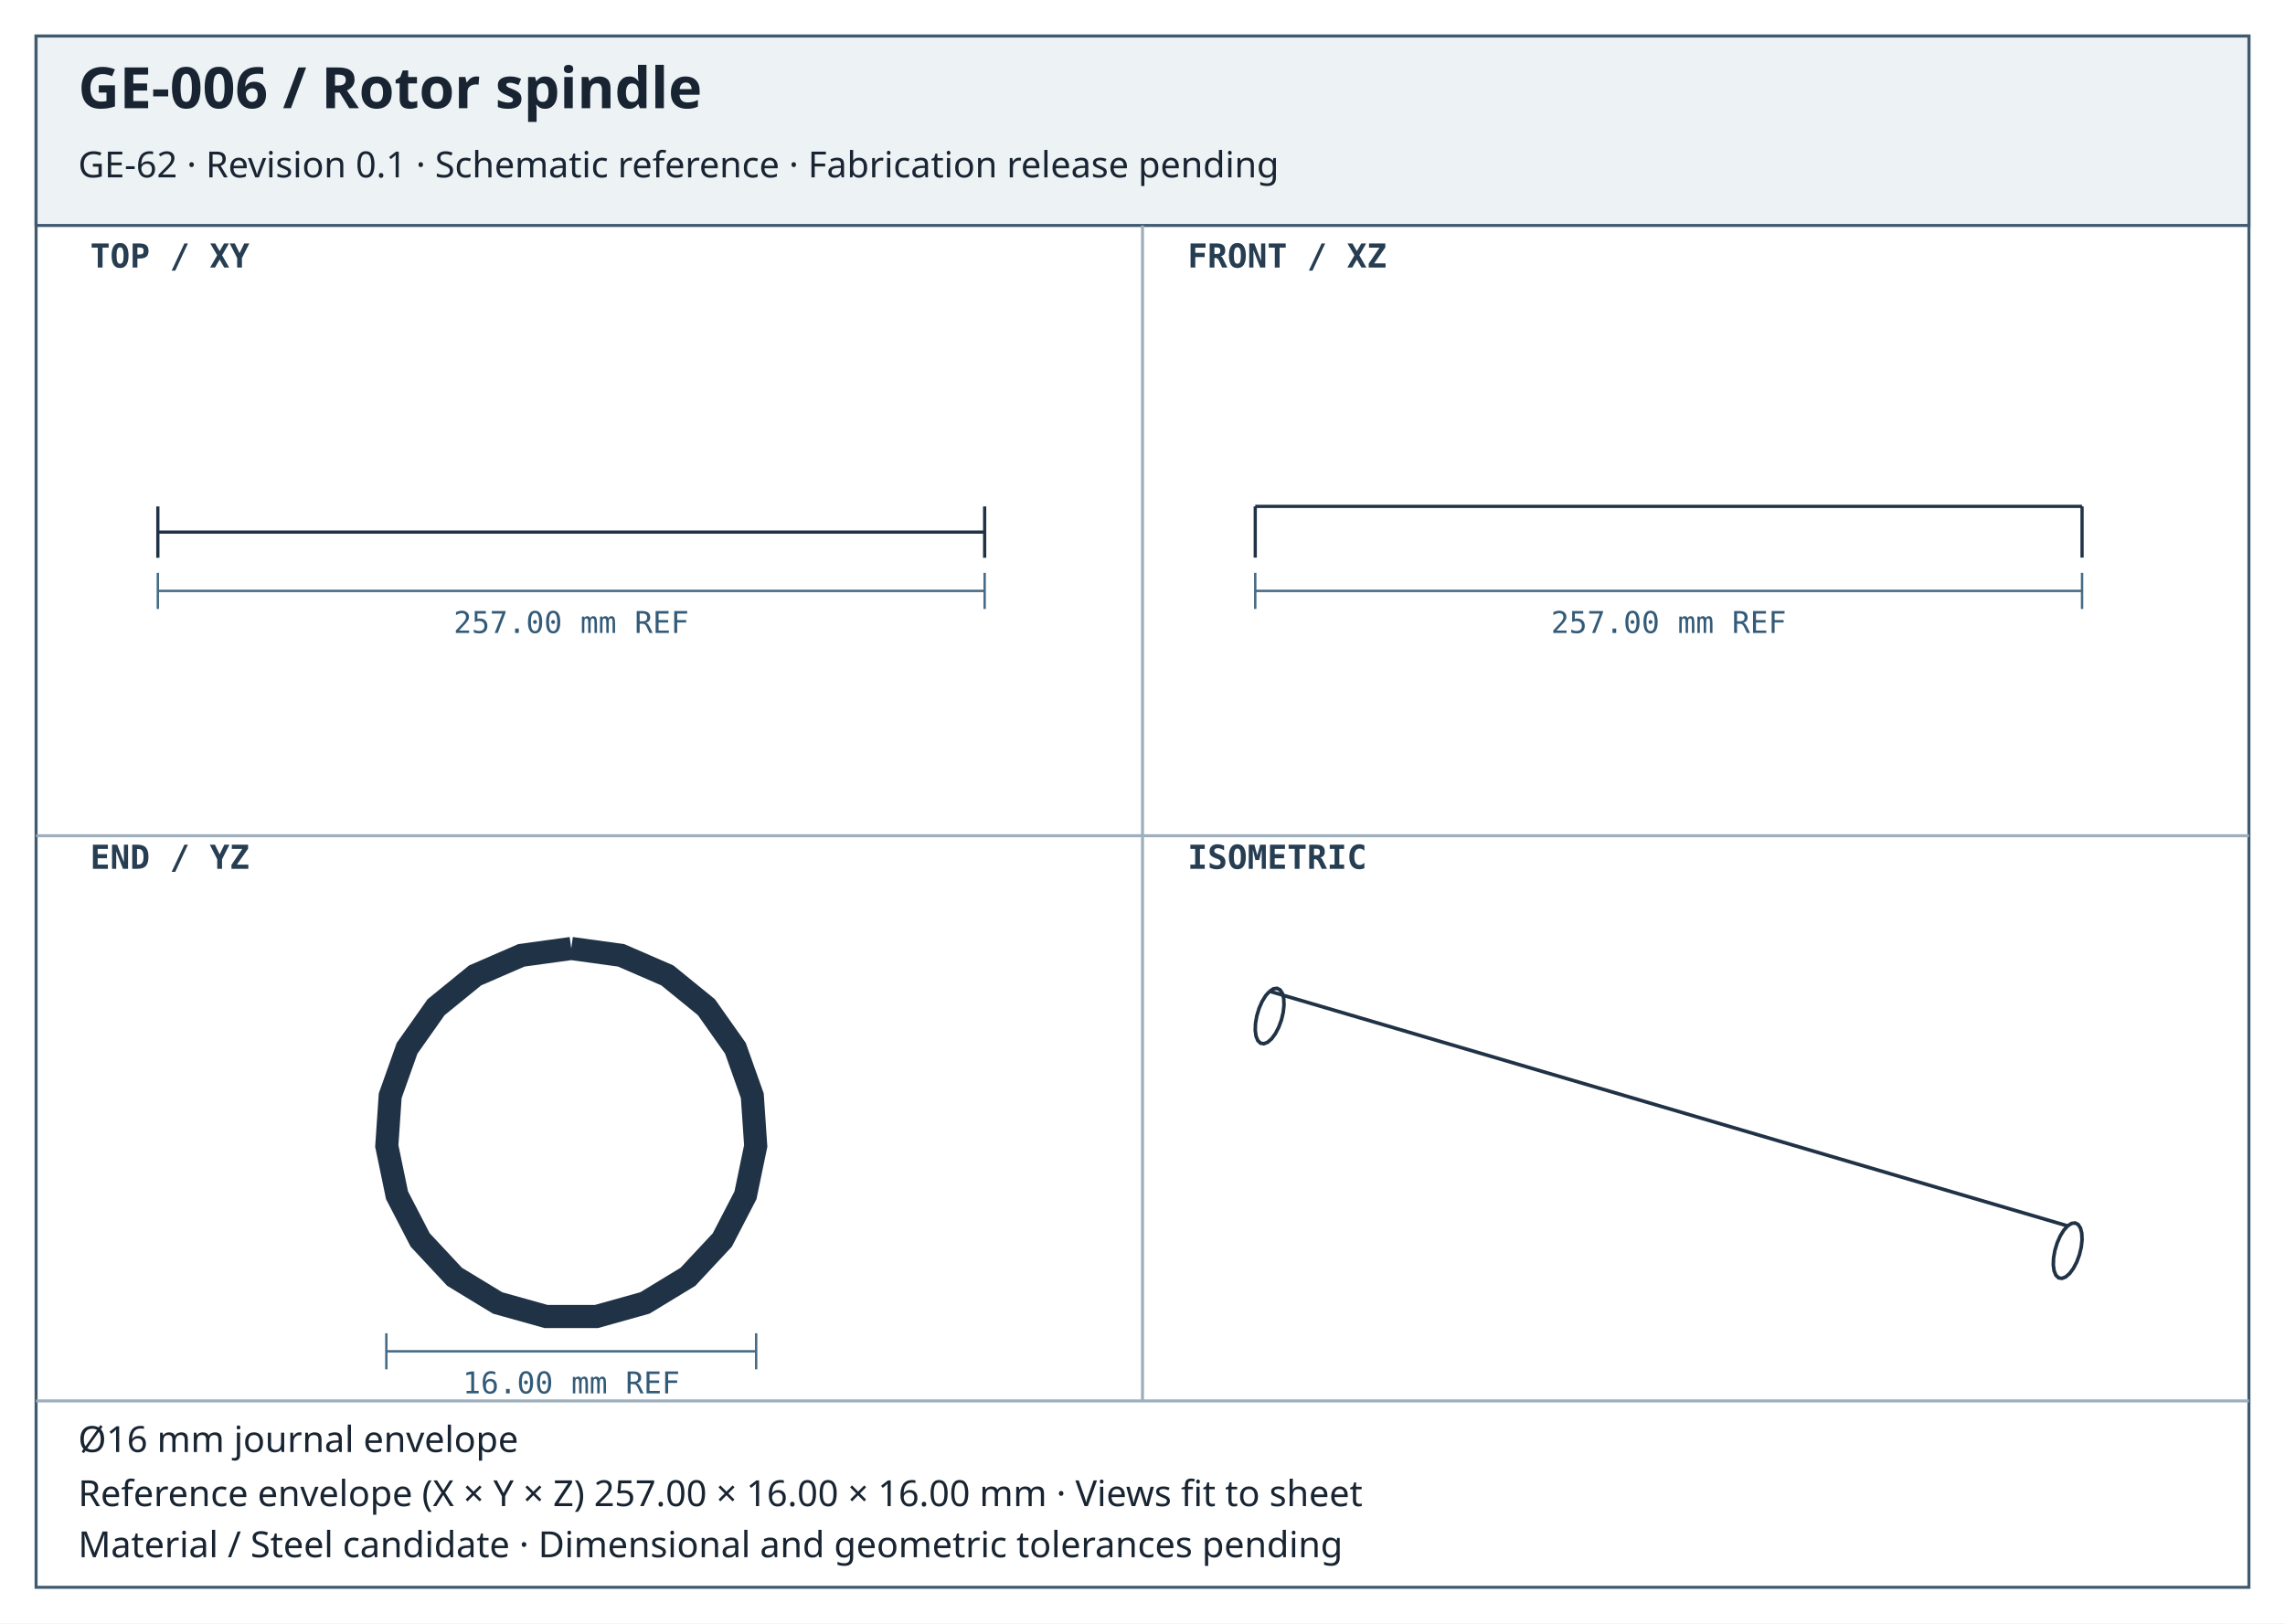
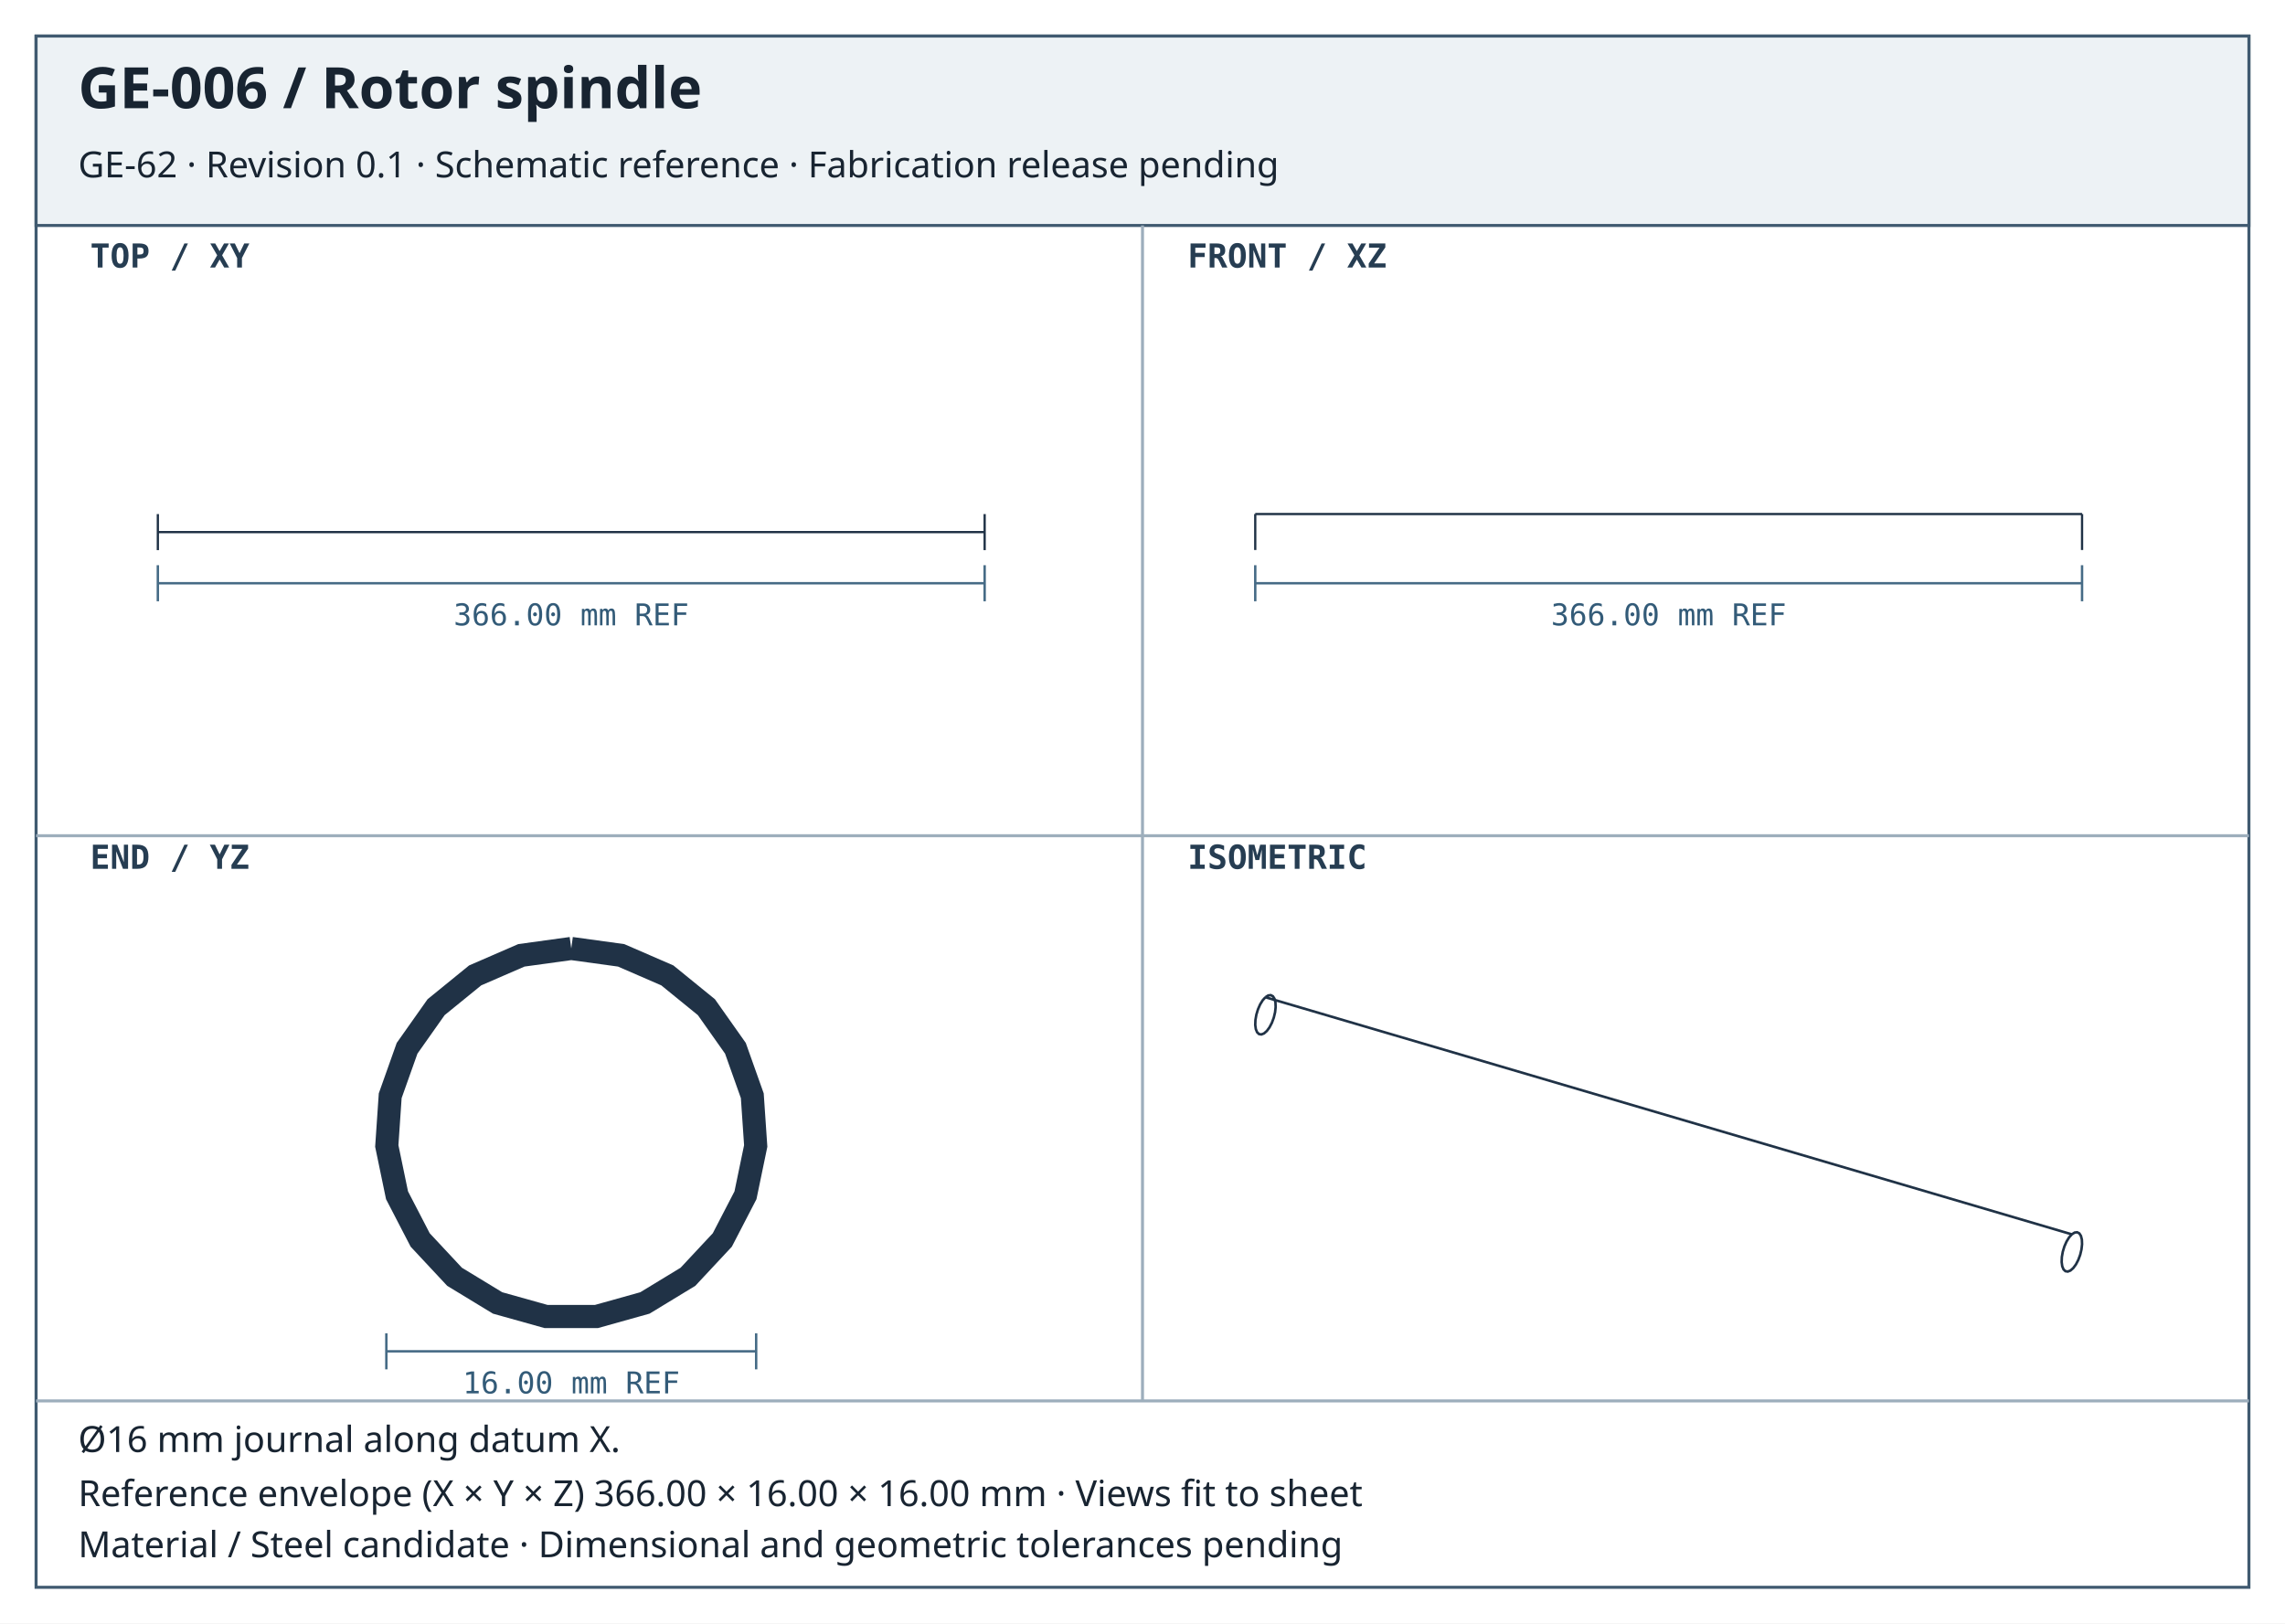
<svg xmlns="http://www.w3.org/2000/svg" viewBox="0 0 760 540">
  <style>
text{fill:#182431;font:12px sans-serif}.label{font:700 11px monospace;fill:#263d52}.value{font:10px monospace;fill:#335b78}.dim{stroke:#466b86;stroke-width:0.8;fill:none}g :is(path,circle,ellipse,line,polyline,polygon){vector-effect:non-scaling-stroke;stroke-width:.65px}
</style>
  <rect width="760" height="540" fill="white" />
  <rect x="12" y="12" width="736" height="516" fill="none" stroke="#405a70" />
  <rect x="12" y="12" width="736" height="63" fill="#edf2f5" stroke="#405a70" />
  <text x="26" y="36" style="font-size:19px;font-weight:bold">GE-006 / Rotor spindle</text>
  <text x="26" y="59">GE-62 · Revision 0.1 · Schematic reference · Fabrication release pending</text>
  <path d="M380 75V466 M12 278H748 M12 466H748" fill="none" stroke="#9daebc" />
  <text class="label" x="30" y="89">TOP / XY</text>
-   <g transform="translate(190.0 177.0) scale(1.070039)">
-     <path d="M128.500 -0.000 L128.500 2.158 L128.500 4.157 L128.500 5.847 L128.500 7.103 L128.500 7.833 L128.500 7.981 L128.500 7.538 L128.500 6.536 L128.500 5.049 L128.500 3.187 L128.500 1.089 L128.500 -1.089 L128.500 -3.187 L128.500 -5.049 L128.500 -6.536 L128.500 -7.538 L128.500 -7.981 L128.500 -7.833 L128.500 -7.103 L128.500 -5.847 L128.500 -4.157 L128.500 -2.158 L128.500 -0.000 M-128.500 -0.000 L128.500 -0.000 M-128.500 -0.000 L-128.500 2.158 L-128.500 4.157 L-128.500 5.847 L-128.500 7.103 L-128.500 7.833 L-128.500 7.981 L-128.500 7.538 L-128.500 6.536 L-128.500 5.049 L-128.500 3.187 L-128.500 1.089 L-128.500 -1.089 L-128.500 -3.187 L-128.500 -5.049 L-128.500 -6.536 L-128.500 -7.538 L-128.500 -7.981 L-128.500 -7.833 L-128.500 -7.103 L-128.500 -5.847 L-128.500 -4.157 L-128.500 -2.158 L-128.500 -0.000" stroke="#203246" fill="none" />
+   <g transform="translate(190.0 177.0) scale(0.7513661)">
+     <path d="M183.000 -0.000 L183.000 2.158 L183.000 4.157 L183.000 5.847 L183.000 7.103 L183.000 7.833 L183.000 7.981 L183.000 7.538 L183.000 6.536 L183.000 5.049 L183.000 3.187 L183.000 1.089 L183.000 -1.089 L183.000 -3.187 L183.000 -5.049 L183.000 -6.536 L183.000 -7.538 L183.000 -7.981 L183.000 -7.833 L183.000 -7.103 L183.000 -5.847 L183.000 -4.157 L183.000 -2.158 L183.000 -0.000 M-183.000 -0.000 L183.000 -0.000 M-183.000 -0.000 L-183.000 2.158 L-183.000 4.157 L-183.000 5.847 L-183.000 7.103 L-183.000 7.833 L-183.000 7.981 L-183.000 7.538 L-183.000 6.536 L-183.000 5.049 L-183.000 3.187 L-183.000 1.089 L-183.000 -1.089 L-183.000 -3.187 L-183.000 -5.049 L-183.000 -6.536 L-183.000 -7.538 L-183.000 -7.981 L-183.000 -7.833 L-183.000 -7.103 L-183.000 -5.847 L-183.000 -4.157 L-183.000 -2.158 L-183.000 -0.000" stroke="#203246" fill="none" />
  </g>
-   <path class="dim" d="M52.5 190.56v12 M327.5 190.56v12 M52.5 196.56H327.5" />
-   <text text-anchor="middle" class="value" x="190" y="210.56">257.00 mm REF</text>
+   <path class="dim" d="M52.5 188.011v12 M327.5 188.011v12 M52.5 194.011H327.5" />
+   <text text-anchor="middle" class="value" x="190" y="208.011">366.00 mm REF</text>
  <text class="label" x="395" y="89">FRONT / XZ</text>
-   <g transform="translate(555.0 177.0) scale(1.070039)">
-     <path d="M128.500 -8.000 L128.500 -7.703 L128.500 -6.835 L128.500 -5.460 L128.500 -3.681 L128.500 -1.628 L128.500 0.546 L128.500 2.679 L128.500 4.613 L128.500 6.206 L128.500 7.338 L128.500 7.925 L128.500 7.925 L128.500 7.338 L128.500 6.206 L128.500 4.613 L128.500 2.679 L128.500 0.546 L128.500 -1.628 L128.500 -3.681 L128.500 -5.460 L128.500 -6.835 L128.500 -7.703 L128.500 -8.000 M-128.500 -8.000 L128.500 -8.000 M-128.500 -8.000 L-128.500 -7.703 L-128.500 -6.835 L-128.500 -5.460 L-128.500 -3.681 L-128.500 -1.628 L-128.500 0.546 L-128.500 2.679 L-128.500 4.613 L-128.500 6.206 L-128.500 7.338 L-128.500 7.925 L-128.500 7.925 L-128.500 7.338 L-128.500 6.206 L-128.500 4.613 L-128.500 2.679 L-128.500 0.546 L-128.500 -1.628 L-128.500 -3.681 L-128.500 -5.460 L-128.500 -6.835 L-128.500 -7.703 L-128.500 -8.000" stroke="#203246" fill="none" />
+   <g transform="translate(555.0 177.0) scale(0.7513661)">
+     <path d="M183.000 -8.000 L183.000 -7.703 L183.000 -6.835 L183.000 -5.460 L183.000 -3.681 L183.000 -1.628 L183.000 0.546 L183.000 2.679 L183.000 4.613 L183.000 6.206 L183.000 7.338 L183.000 7.925 L183.000 7.925 L183.000 7.338 L183.000 6.206 L183.000 4.613 L183.000 2.679 L183.000 0.546 L183.000 -1.628 L183.000 -3.681 L183.000 -5.460 L183.000 -6.835 L183.000 -7.703 L183.000 -8.000 M-183.000 -8.000 L183.000 -8.000 M-183.000 -8.000 L-183.000 -7.703 L-183.000 -6.835 L-183.000 -5.460 L-183.000 -3.681 L-183.000 -1.628 L-183.000 0.546 L-183.000 2.679 L-183.000 4.613 L-183.000 6.206 L-183.000 7.338 L-183.000 7.925 L-183.000 7.925 L-183.000 7.338 L-183.000 6.206 L-183.000 4.613 L-183.000 2.679 L-183.000 0.546 L-183.000 -1.628 L-183.000 -3.681 L-183.000 -5.460 L-183.000 -6.835 L-183.000 -7.703 L-183.000 -8.000" stroke="#203246" fill="none" />
  </g>
-   <path class="dim" d="M417.5 190.56v12 M692.5 190.56v12 M417.5 196.56H692.5" />
-   <text text-anchor="middle" class="value" x="555" y="210.56">257.00 mm REF</text>
+   <path class="dim" d="M417.5 188.011v12 M692.5 188.011v12 M417.5 194.011H692.5" />
+   <text text-anchor="middle" class="value" x="555" y="208.011">366.00 mm REF</text>
  <text class="label" x="30" y="289">END / YZ</text>
  <g transform="translate(190.0 377.0) scale(7.6875)">
    <path d="M0.000 -8.000 L-2.158 -7.703 L-4.157 -6.835 L-5.847 -5.460 L-7.103 -3.681 L-7.833 -1.628 L-7.981 0.546 L-7.538 2.679 L-6.536 4.613 L-5.049 6.206 L-3.187 7.338 L-1.089 7.925 L1.089 7.925 L3.187 7.338 L5.049 6.206 L6.536 4.613 L7.538 2.679 L7.981 0.546 L7.833 -1.628 L7.103 -3.681 L5.847 -5.460 L4.157 -6.835 L2.158 -7.703 L0.000 -8.000 M0.000 -8.000 L0.000 -8.000 M0.000 -8.000 L-2.158 -7.703 L-4.157 -6.835 L-5.847 -5.460 L-7.103 -3.681 L-7.833 -1.628 L-7.981 0.546 L-7.538 2.679 L-6.536 4.613 L-5.049 6.206 L-3.187 7.338 L-1.089 7.925 L1.089 7.925 L3.187 7.338 L5.049 6.206 L6.536 4.613 L7.538 2.679 L7.981 0.546 L7.833 -1.628 L7.103 -3.681 L5.847 -5.460 L4.157 -6.835 L2.158 -7.703 L0.000 -8.000" stroke="#203246" fill="none" />
  </g>
  <path class="dim" d="M128.5 443.5v12 M251.5 443.5v12 M128.5 449.5H251.5" />
  <text text-anchor="middle" class="value" x="190" y="463.5">16.00 mm REF</text>
  <text class="label" x="395" y="289">ISOMETRIC</text>
-   <g transform="translate(555.0 376.9953) scale(1.193982)">
-     <path d="M111.157 25.792 L110.074 26.994 L109.071 28.619 L108.223 30.545 L107.593 32.630 L107.227 34.720 L107.152 36.658 L107.375 38.303 L107.877 39.530 L108.623 40.251 L109.557 40.410 L110.610 39.996 L111.703 39.041 L112.756 37.614 L113.690 35.822 L114.436 33.797 L114.939 31.691 L115.161 29.658 L115.086 27.849 L114.720 26.400 L114.090 25.417 L113.242 24.973 L112.239 25.101 L111.157 25.792 M-111.157 -39.583 L111.157 25.792 M-111.157 -39.583 L-112.239 -38.381 L-113.242 -36.756 L-114.090 -34.830 L-114.720 -32.745 L-115.086 -30.655 L-115.161 -28.716 L-114.939 -27.072 L-114.436 -25.844 L-113.690 -25.124 L-112.756 -24.965 L-111.703 -25.378 L-110.610 -26.334 L-109.557 -27.761 L-108.623 -29.553 L-107.877 -31.577 L-107.375 -33.684 L-107.152 -35.717 L-107.227 -37.526 L-107.593 -38.975 L-108.223 -39.958 L-109.071 -40.402 L-110.074 -40.274 L-111.157 -39.583" stroke="#203246" fill="none" />
+   <g transform="translate(555.0 376.9967) scale(0.84717)">
+     <path d="M158.301 39.655 L157.218 40.858 L156.215 42.482 L155.367 44.409 L154.737 46.494 L154.371 48.583 L154.296 50.522 L154.519 52.166 L155.022 53.394 L155.768 54.114 L156.702 54.273 L157.754 53.860 L158.847 52.904 L159.900 51.478 L160.834 49.686 L161.580 47.661 L162.083 45.554 L162.305 43.521 L162.231 41.713 L161.864 40.263 L161.234 39.280 L160.386 38.836 L159.384 38.964 L158.301 39.655 M-158.301 -53.446 L158.301 39.655 M-158.301 -53.446 L-159.384 -52.244 L-160.386 -50.620 L-161.234 -48.693 L-161.864 -46.608 L-162.231 -44.519 L-162.305 -42.580 L-162.083 -40.936 L-161.580 -39.708 L-160.834 -38.988 L-159.900 -38.828 L-158.847 -39.242 L-157.754 -40.197 L-156.702 -41.624 L-155.768 -43.416 L-155.022 -45.441 L-154.519 -47.548 L-154.296 -49.581 L-154.371 -51.389 L-154.737 -52.839 L-155.367 -53.822 L-156.215 -54.266 L-157.218 -54.137 L-158.301 -53.446" stroke="#203246" fill="none" />
  </g>
-   <text x="26" y="483">Ø16 mm journal envelope</text>
-   <text x="26" y="501">Reference envelope (X × Y × Z) 257.00 × 16.00 × 16.00 mm · Views fit to sheet</text>
+   <text x="26" y="483">Ø16 mm journal along datum X.</text>
+   <text x="26" y="501">Reference envelope (X × Y × Z) 366.00 × 16.00 × 16.00 mm · Views fit to sheet</text>
  <text x="26" y="518">Material / Steel candidate · Dimensional and geometric tolerances pending</text>
</svg>
